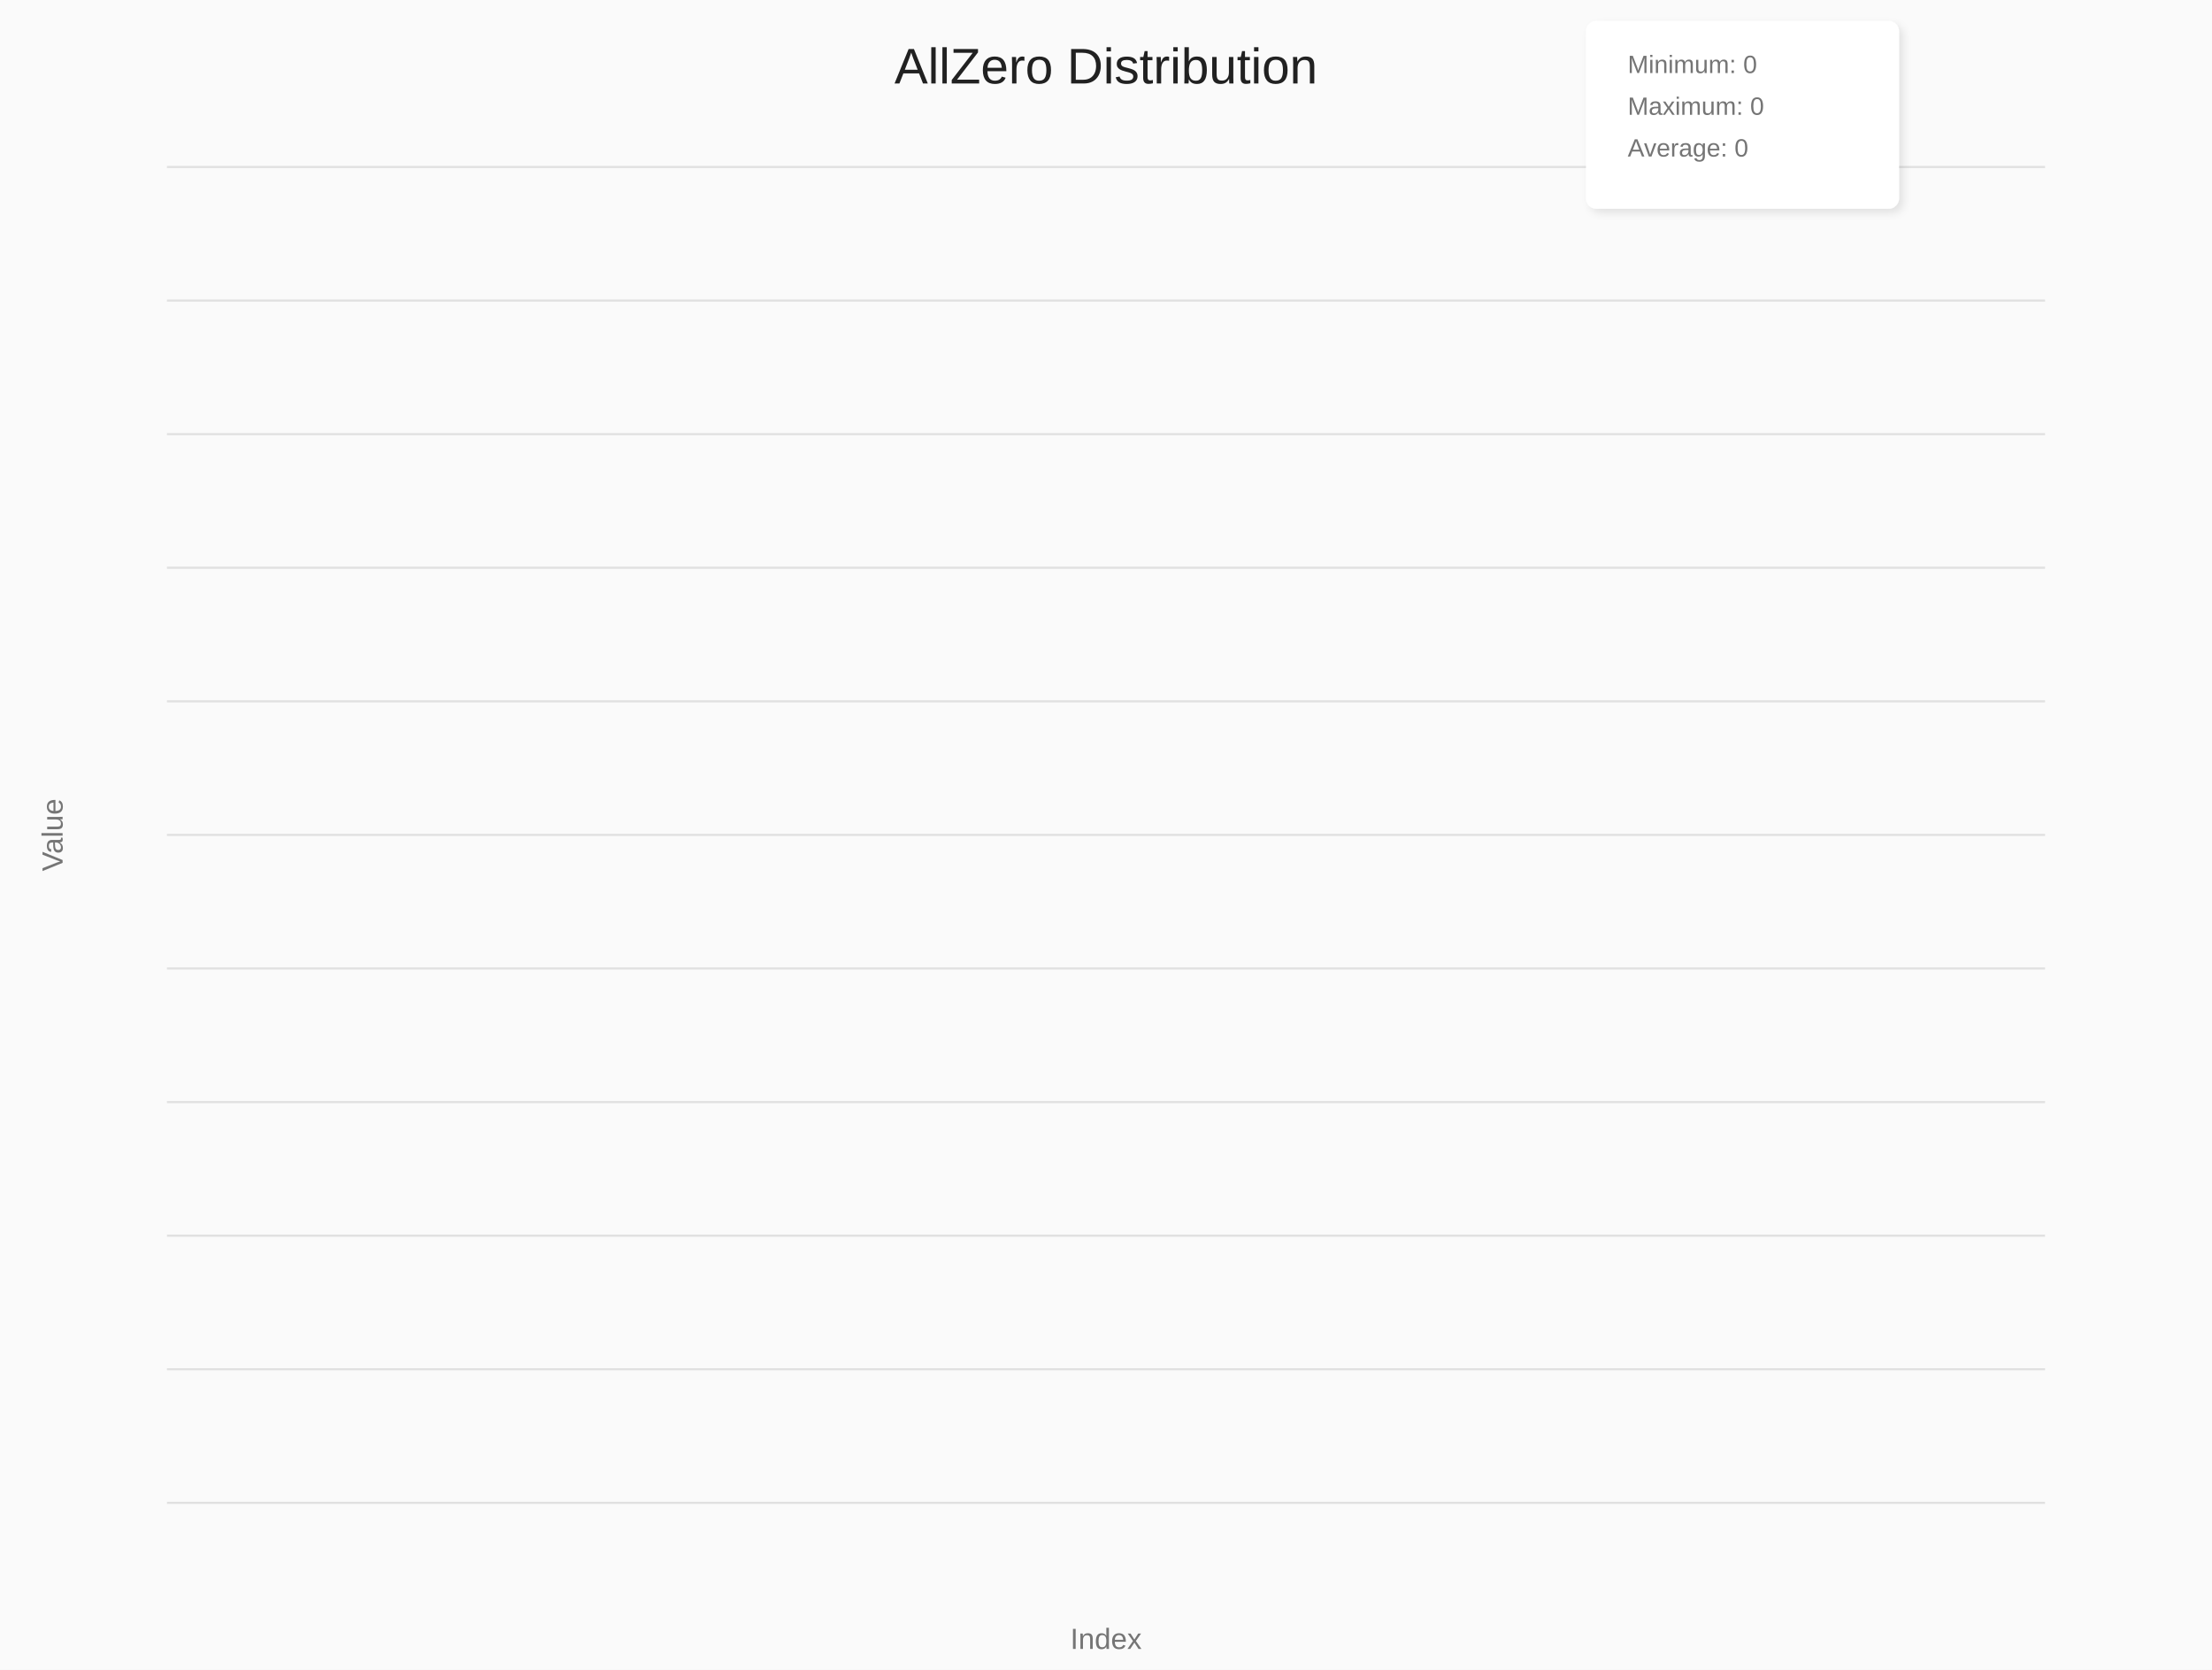
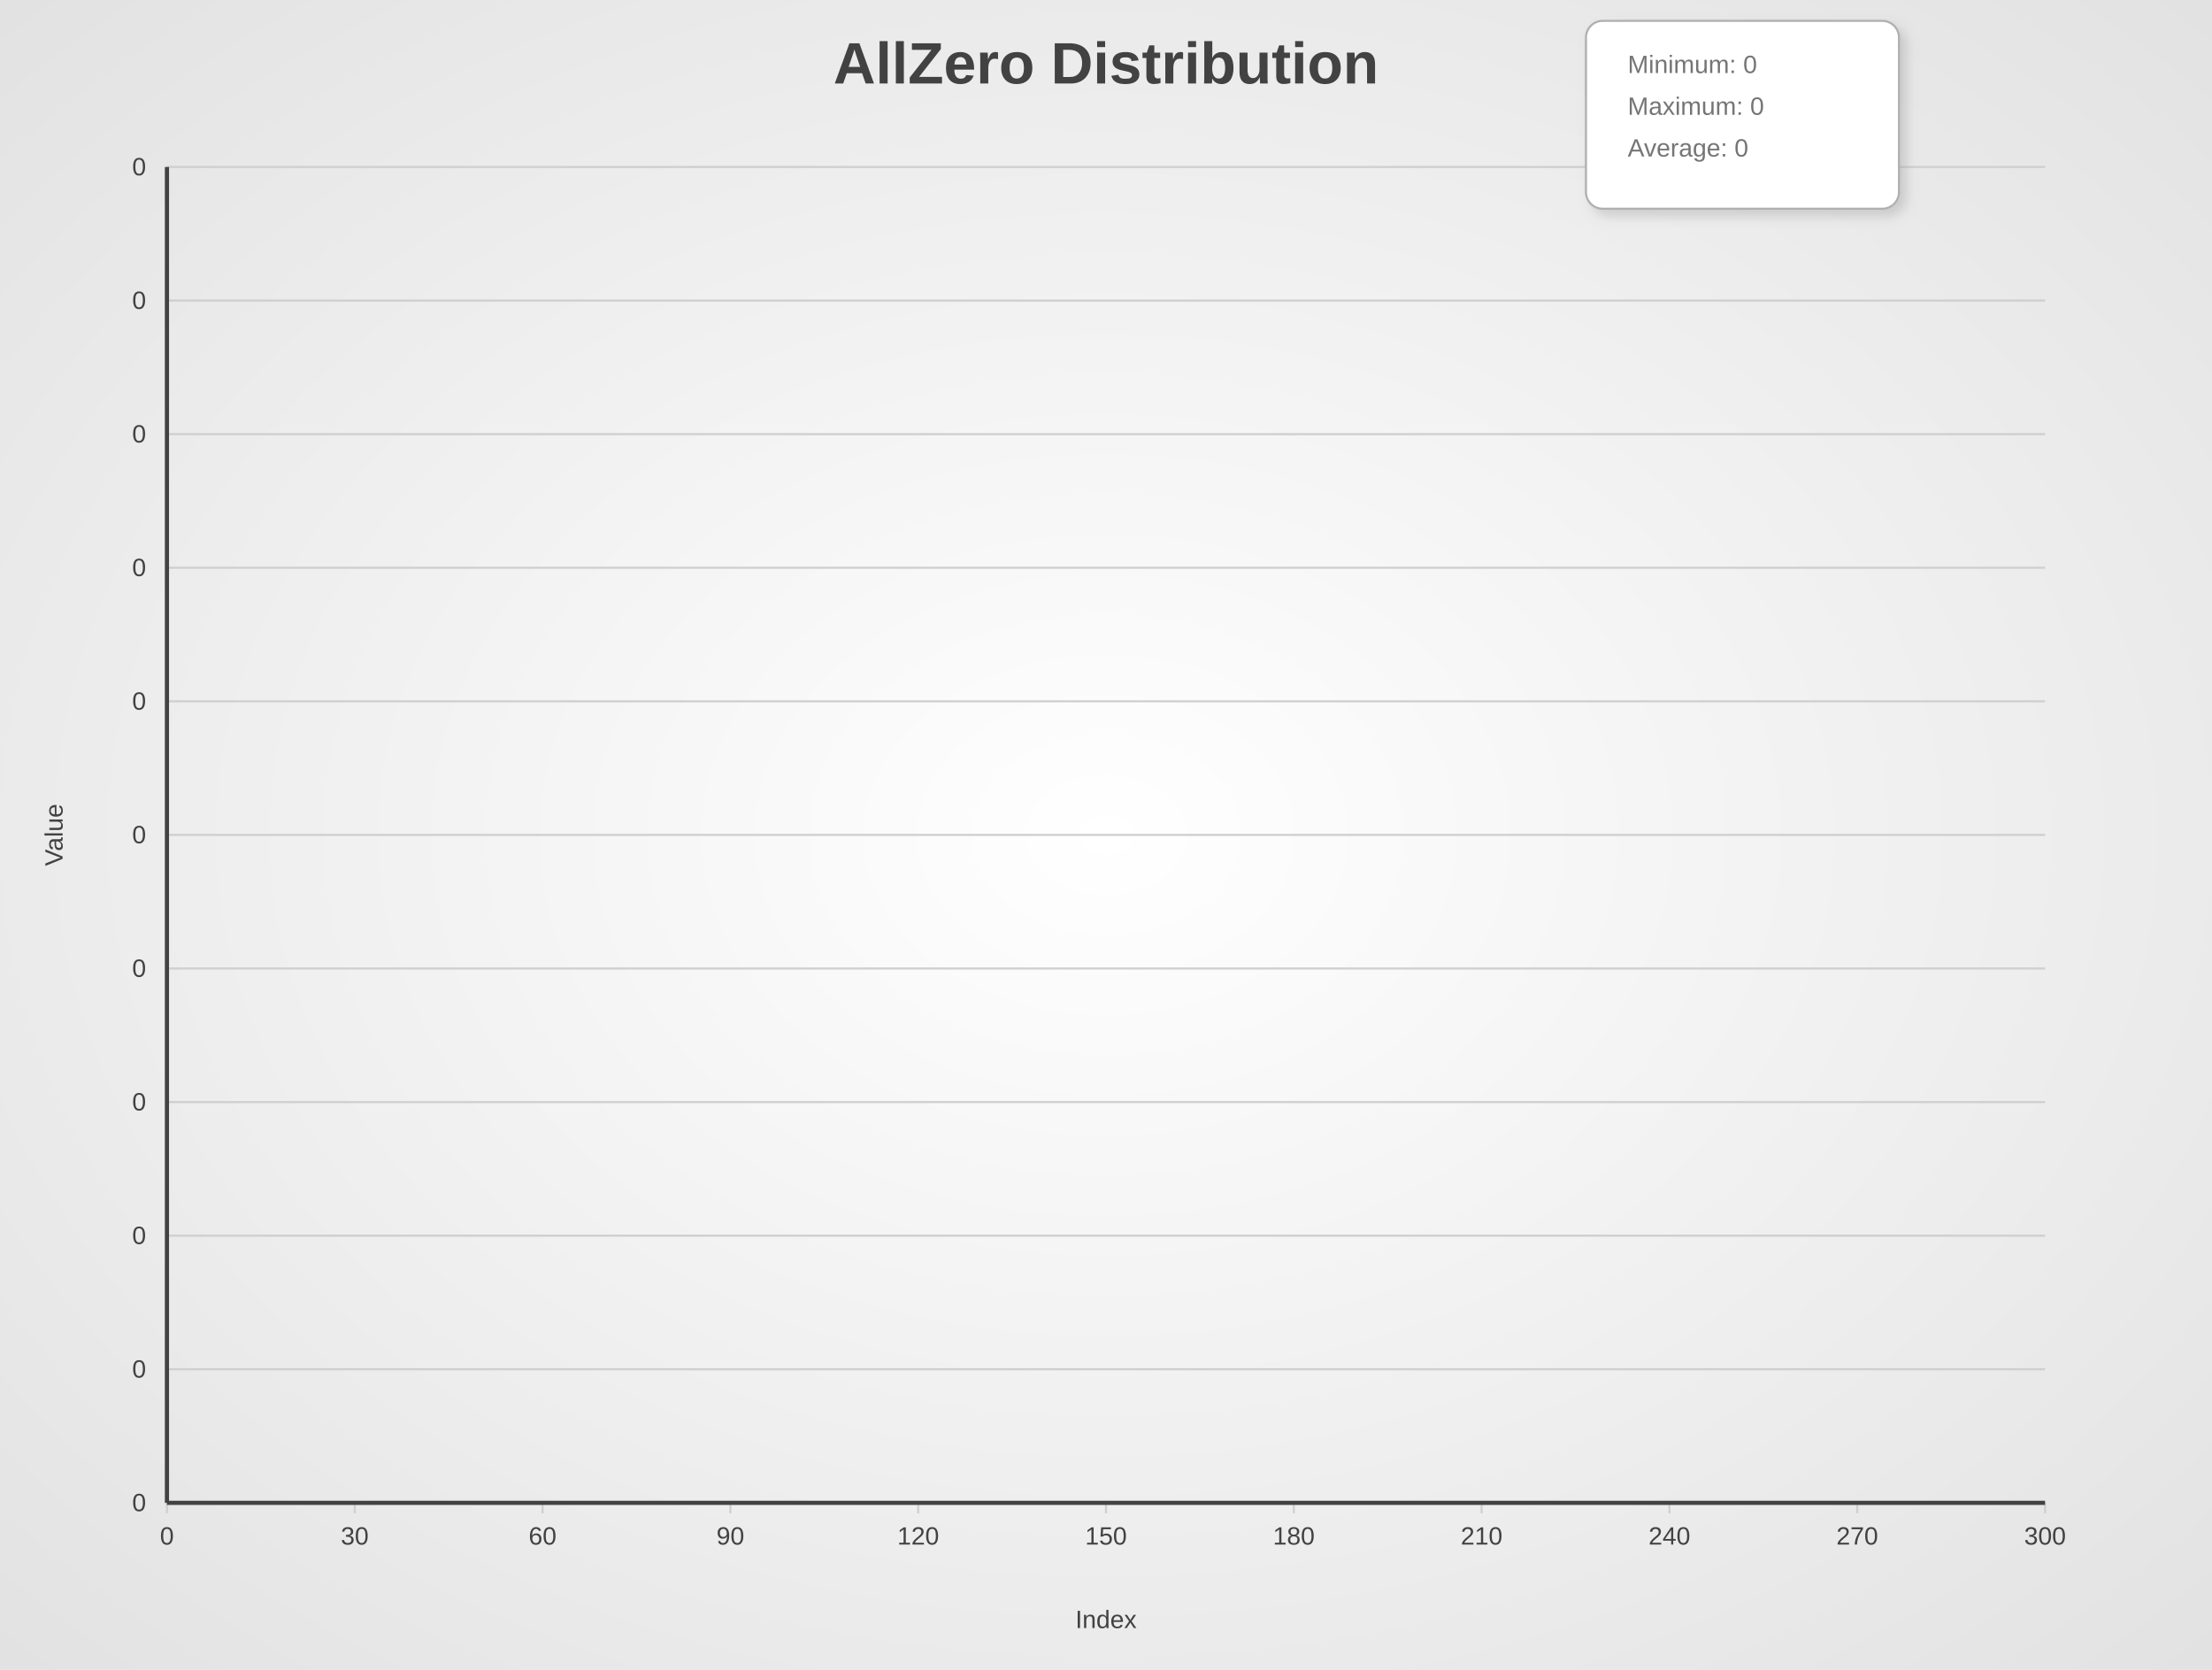
- <svg xmlns="http://www.w3.org/2000/svg" width="1060" height="800">
+ <svg xmlns="http://www.w3.org/2000/svg" width="1060" height="800" viewBox="0 0 1060 800">
  <defs>
+     <radialGradient id="bgGradient" cx="50%" cy="50%" r="75%">
+       <stop offset="0%" stop-color="#ffffff" />
+       <stop offset="100%" stop-color="#e0e0e0" />
+     </radialGradient>
    <filter id="shadow" x="-20%" y="-20%" width="140%" height="140%">
-       <feDropShadow dx="2" dy="2" stdDeviation="2" flood-opacity="0.1" />
+       <feDropShadow dx="3" dy="3" stdDeviation="3" flood-color="#999" flood-opacity="0.4" />
    </filter>
    <linearGradient id="barGradient" x1="0" x2="0" y1="0" y2="1">
      <stop offset="0%" stop-color="#1976D2" />
      <stop offset="100%" stop-color="#2196F3" />
    </linearGradient>
+     <style type="text/css">
+       
+         .axis { fill: none; stroke: #424242; stroke-width: 2; }
+         .grid { stroke: #cfcfcf; stroke-width: 1; }
+         .label { font-family: "Segoe UI", Arial, sans-serif; fill: #424242; }
+         .title { font-size: 28px; font-weight: bold; }
+         .tick { font-size: 12px; }
+       
+     </style>
  </defs>
-   <rect width="1060" height="800" fill="#fafafa" />
-   <line x1="80" y1="80" x2="980" y2="80" stroke="#e0e0e0" stroke-width="1" />
-   <line x1="80" y1="144" x2="980" y2="144" stroke="#e0e0e0" stroke-width="1" />
-   <line x1="80" y1="208" x2="980" y2="208" stroke="#e0e0e0" stroke-width="1" />
-   <line x1="80" y1="272" x2="980" y2="272" stroke="#e0e0e0" stroke-width="1" />
-   <line x1="80" y1="336" x2="980" y2="336" stroke="#e0e0e0" stroke-width="1" />
-   <line x1="80" y1="400" x2="980" y2="400" stroke="#e0e0e0" stroke-width="1" />
-   <line x1="80" y1="464" x2="980" y2="464" stroke="#e0e0e0" stroke-width="1" />
-   <line x1="80" y1="528" x2="980" y2="528" stroke="#e0e0e0" stroke-width="1" />
-   <line x1="80" y1="592" x2="980" y2="592" stroke="#e0e0e0" stroke-width="1" />
-   <line x1="80" y1="656" x2="980" y2="656" stroke="#e0e0e0" stroke-width="1" />
-   <line x1="80" y1="720" x2="980" y2="720" stroke="#e0e0e0" stroke-width="1" />
+   <rect width="100%" height="100%" fill="url(#bgGradient)" />
+   <line x1="80" y1="80" x2="980" y2="80" class="grid" />
+   <text x="70" y="80" class="label tick" text-anchor="end" dy="4">0</text>
+   <line x1="80" y1="144" x2="980" y2="144" class="grid" />
+   <text x="70" y="144" class="label tick" text-anchor="end" dy="4">0</text>
+   <line x1="80" y1="208" x2="980" y2="208" class="grid" />
+   <text x="70" y="208" class="label tick" text-anchor="end" dy="4">0</text>
+   <line x1="80" y1="272" x2="980" y2="272" class="grid" />
+   <text x="70" y="272" class="label tick" text-anchor="end" dy="4">0</text>
+   <line x1="80" y1="336" x2="980" y2="336" class="grid" />
+   <text x="70" y="336" class="label tick" text-anchor="end" dy="4">0</text>
+   <line x1="80" y1="400" x2="980" y2="400" class="grid" />
+   <text x="70" y="400" class="label tick" text-anchor="end" dy="4">0</text>
+   <line x1="80" y1="464" x2="980" y2="464" class="grid" />
+   <text x="70" y="464" class="label tick" text-anchor="end" dy="4">0</text>
+   <line x1="80" y1="528" x2="980" y2="528" class="grid" />
+   <text x="70" y="528" class="label tick" text-anchor="end" dy="4">0</text>
+   <line x1="80" y1="592" x2="980" y2="592" class="grid" />
+   <text x="70" y="592" class="label tick" text-anchor="end" dy="4">0</text>
+   <line x1="80" y1="656" x2="980" y2="656" class="grid" />
+   <text x="70" y="656" class="label tick" text-anchor="end" dy="4">0</text>
+   <line x1="80" y1="720" x2="980" y2="720" class="grid" />
+   <text x="70" y="720" class="label tick" text-anchor="end" dy="4">0</text>
+   <line x1="80" y1="720" x2="80" y2="725" class="grid" />
+   <text x="80" y="725" class="label tick" text-anchor="middle" dy="15">0</text>
+   <line x1="170" y1="720" x2="170" y2="725" class="grid" />
+   <text x="170" y="725" class="label tick" text-anchor="middle" dy="15">30</text>
+   <line x1="260" y1="720" x2="260" y2="725" class="grid" />
+   <text x="260" y="725" class="label tick" text-anchor="middle" dy="15">60</text>
+   <line x1="350" y1="720" x2="350" y2="725" class="grid" />
+   <text x="350" y="725" class="label tick" text-anchor="middle" dy="15">90</text>
+   <line x1="440" y1="720" x2="440" y2="725" class="grid" />
+   <text x="440" y="725" class="label tick" text-anchor="middle" dy="15">120</text>
+   <line x1="530" y1="720" x2="530" y2="725" class="grid" />
+   <text x="530" y="725" class="label tick" text-anchor="middle" dy="15">150</text>
+   <line x1="620" y1="720" x2="620" y2="725" class="grid" />
+   <text x="620" y="725" class="label tick" text-anchor="middle" dy="15">180</text>
+   <line x1="710" y1="720" x2="710" y2="725" class="grid" />
+   <text x="710" y="725" class="label tick" text-anchor="middle" dy="15">210</text>
+   <line x1="800" y1="720" x2="800" y2="725" class="grid" />
+   <text x="800" y="725" class="label tick" text-anchor="middle" dy="15">240</text>
+   <line x1="890" y1="720" x2="890" y2="725" class="grid" />
+   <text x="890" y="725" class="label tick" text-anchor="middle" dy="15">270</text>
+   <line x1="980" y1="720" x2="980" y2="725" class="grid" />
+   <text x="980" y="725" class="label tick" text-anchor="middle" dy="15">300</text>
+   <line x1="80" y1="720" x2="980" y2="720" class="axis" />
+   <line x1="80" y1="80" x2="80" y2="720" class="axis" />
  <rect x="80" y="-9223372036854775088" width="2" height="-9223372036854775808" fill="url(#barGradient)" filter="url(#shadow)" />
  <rect x="83" y="-9223372036854775088" width="2" height="-9223372036854775808" fill="url(#barGradient)" filter="url(#shadow)" />
  <rect x="86" y="-9223372036854775088" width="2" height="-9223372036854775808" fill="url(#barGradient)" filter="url(#shadow)" />
  <rect x="89" y="-9223372036854775088" width="2" height="-9223372036854775808" fill="url(#barGradient)" filter="url(#shadow)" />
  <rect x="92" y="-9223372036854775088" width="2" height="-9223372036854775808" fill="url(#barGradient)" filter="url(#shadow)" />
  <rect x="95" y="-9223372036854775088" width="2" height="-9223372036854775808" fill="url(#barGradient)" filter="url(#shadow)" />
  <rect x="98" y="-9223372036854775088" width="2" height="-9223372036854775808" fill="url(#barGradient)" filter="url(#shadow)" />
  <rect x="101" y="-9223372036854775088" width="2" height="-9223372036854775808" fill="url(#barGradient)" filter="url(#shadow)" />
  <rect x="104" y="-9223372036854775088" width="2" height="-9223372036854775808" fill="url(#barGradient)" filter="url(#shadow)" />
  <rect x="107" y="-9223372036854775088" width="2" height="-9223372036854775808" fill="url(#barGradient)" filter="url(#shadow)" />
  <rect x="110" y="-9223372036854775088" width="2" height="-9223372036854775808" fill="url(#barGradient)" filter="url(#shadow)" />
  <rect x="113" y="-9223372036854775088" width="2" height="-9223372036854775808" fill="url(#barGradient)" filter="url(#shadow)" />
  <rect x="116" y="-9223372036854775088" width="2" height="-9223372036854775808" fill="url(#barGradient)" filter="url(#shadow)" />
  <rect x="119" y="-9223372036854775088" width="2" height="-9223372036854775808" fill="url(#barGradient)" filter="url(#shadow)" />
  <rect x="122" y="-9223372036854775088" width="2" height="-9223372036854775808" fill="url(#barGradient)" filter="url(#shadow)" />
  <rect x="125" y="-9223372036854775088" width="2" height="-9223372036854775808" fill="url(#barGradient)" filter="url(#shadow)" />
  <rect x="128" y="-9223372036854775088" width="2" height="-9223372036854775808" fill="url(#barGradient)" filter="url(#shadow)" />
  <rect x="131" y="-9223372036854775088" width="2" height="-9223372036854775808" fill="url(#barGradient)" filter="url(#shadow)" />
  <rect x="134" y="-9223372036854775088" width="2" height="-9223372036854775808" fill="url(#barGradient)" filter="url(#shadow)" />
  <rect x="137" y="-9223372036854775088" width="2" height="-9223372036854775808" fill="url(#barGradient)" filter="url(#shadow)" />
  <rect x="140" y="-9223372036854775088" width="2" height="-9223372036854775808" fill="url(#barGradient)" filter="url(#shadow)" />
  <rect x="143" y="-9223372036854775088" width="2" height="-9223372036854775808" fill="url(#barGradient)" filter="url(#shadow)" />
  <rect x="146" y="-9223372036854775088" width="2" height="-9223372036854775808" fill="url(#barGradient)" filter="url(#shadow)" />
  <rect x="149" y="-9223372036854775088" width="2" height="-9223372036854775808" fill="url(#barGradient)" filter="url(#shadow)" />
  <rect x="152" y="-9223372036854775088" width="2" height="-9223372036854775808" fill="url(#barGradient)" filter="url(#shadow)" />
  <rect x="155" y="-9223372036854775088" width="2" height="-9223372036854775808" fill="url(#barGradient)" filter="url(#shadow)" />
  <rect x="158" y="-9223372036854775088" width="2" height="-9223372036854775808" fill="url(#barGradient)" filter="url(#shadow)" />
  <rect x="161" y="-9223372036854775088" width="2" height="-9223372036854775808" fill="url(#barGradient)" filter="url(#shadow)" />
  <rect x="164" y="-9223372036854775088" width="2" height="-9223372036854775808" fill="url(#barGradient)" filter="url(#shadow)" />
  <rect x="167" y="-9223372036854775088" width="2" height="-9223372036854775808" fill="url(#barGradient)" filter="url(#shadow)" />
  <rect x="170" y="-9223372036854775088" width="2" height="-9223372036854775808" fill="url(#barGradient)" filter="url(#shadow)" />
  <rect x="173" y="-9223372036854775088" width="2" height="-9223372036854775808" fill="url(#barGradient)" filter="url(#shadow)" />
  <rect x="176" y="-9223372036854775088" width="2" height="-9223372036854775808" fill="url(#barGradient)" filter="url(#shadow)" />
  <rect x="179" y="-9223372036854775088" width="2" height="-9223372036854775808" fill="url(#barGradient)" filter="url(#shadow)" />
  <rect x="182" y="-9223372036854775088" width="2" height="-9223372036854775808" fill="url(#barGradient)" filter="url(#shadow)" />
  <rect x="185" y="-9223372036854775088" width="2" height="-9223372036854775808" fill="url(#barGradient)" filter="url(#shadow)" />
  <rect x="188" y="-9223372036854775088" width="2" height="-9223372036854775808" fill="url(#barGradient)" filter="url(#shadow)" />
  <rect x="191" y="-9223372036854775088" width="2" height="-9223372036854775808" fill="url(#barGradient)" filter="url(#shadow)" />
  <rect x="194" y="-9223372036854775088" width="2" height="-9223372036854775808" fill="url(#barGradient)" filter="url(#shadow)" />
  <rect x="197" y="-9223372036854775088" width="2" height="-9223372036854775808" fill="url(#barGradient)" filter="url(#shadow)" />
  <rect x="200" y="-9223372036854775088" width="2" height="-9223372036854775808" fill="url(#barGradient)" filter="url(#shadow)" />
  <rect x="203" y="-9223372036854775088" width="2" height="-9223372036854775808" fill="url(#barGradient)" filter="url(#shadow)" />
  <rect x="206" y="-9223372036854775088" width="2" height="-9223372036854775808" fill="url(#barGradient)" filter="url(#shadow)" />
  <rect x="209" y="-9223372036854775088" width="2" height="-9223372036854775808" fill="url(#barGradient)" filter="url(#shadow)" />
  <rect x="212" y="-9223372036854775088" width="2" height="-9223372036854775808" fill="url(#barGradient)" filter="url(#shadow)" />
  <rect x="215" y="-9223372036854775088" width="2" height="-9223372036854775808" fill="url(#barGradient)" filter="url(#shadow)" />
  <rect x="218" y="-9223372036854775088" width="2" height="-9223372036854775808" fill="url(#barGradient)" filter="url(#shadow)" />
  <rect x="221" y="-9223372036854775088" width="2" height="-9223372036854775808" fill="url(#barGradient)" filter="url(#shadow)" />
  <rect x="224" y="-9223372036854775088" width="2" height="-9223372036854775808" fill="url(#barGradient)" filter="url(#shadow)" />
  <rect x="227" y="-9223372036854775088" width="2" height="-9223372036854775808" fill="url(#barGradient)" filter="url(#shadow)" />
  <rect x="230" y="-9223372036854775088" width="2" height="-9223372036854775808" fill="url(#barGradient)" filter="url(#shadow)" />
  <rect x="233" y="-9223372036854775088" width="2" height="-9223372036854775808" fill="url(#barGradient)" filter="url(#shadow)" />
  <rect x="236" y="-9223372036854775088" width="2" height="-9223372036854775808" fill="url(#barGradient)" filter="url(#shadow)" />
  <rect x="239" y="-9223372036854775088" width="2" height="-9223372036854775808" fill="url(#barGradient)" filter="url(#shadow)" />
  <rect x="242" y="-9223372036854775088" width="2" height="-9223372036854775808" fill="url(#barGradient)" filter="url(#shadow)" />
  <rect x="245" y="-9223372036854775088" width="2" height="-9223372036854775808" fill="url(#barGradient)" filter="url(#shadow)" />
  <rect x="248" y="-9223372036854775088" width="2" height="-9223372036854775808" fill="url(#barGradient)" filter="url(#shadow)" />
  <rect x="251" y="-9223372036854775088" width="2" height="-9223372036854775808" fill="url(#barGradient)" filter="url(#shadow)" />
  <rect x="254" y="-9223372036854775088" width="2" height="-9223372036854775808" fill="url(#barGradient)" filter="url(#shadow)" />
  <rect x="257" y="-9223372036854775088" width="2" height="-9223372036854775808" fill="url(#barGradient)" filter="url(#shadow)" />
  <rect x="260" y="-9223372036854775088" width="2" height="-9223372036854775808" fill="url(#barGradient)" filter="url(#shadow)" />
  <rect x="263" y="-9223372036854775088" width="2" height="-9223372036854775808" fill="url(#barGradient)" filter="url(#shadow)" />
  <rect x="266" y="-9223372036854775088" width="2" height="-9223372036854775808" fill="url(#barGradient)" filter="url(#shadow)" />
  <rect x="269" y="-9223372036854775088" width="2" height="-9223372036854775808" fill="url(#barGradient)" filter="url(#shadow)" />
  <rect x="272" y="-9223372036854775088" width="2" height="-9223372036854775808" fill="url(#barGradient)" filter="url(#shadow)" />
  <rect x="275" y="-9223372036854775088" width="2" height="-9223372036854775808" fill="url(#barGradient)" filter="url(#shadow)" />
  <rect x="278" y="-9223372036854775088" width="2" height="-9223372036854775808" fill="url(#barGradient)" filter="url(#shadow)" />
  <rect x="281" y="-9223372036854775088" width="2" height="-9223372036854775808" fill="url(#barGradient)" filter="url(#shadow)" />
  <rect x="284" y="-9223372036854775088" width="2" height="-9223372036854775808" fill="url(#barGradient)" filter="url(#shadow)" />
  <rect x="287" y="-9223372036854775088" width="2" height="-9223372036854775808" fill="url(#barGradient)" filter="url(#shadow)" />
  <rect x="290" y="-9223372036854775088" width="2" height="-9223372036854775808" fill="url(#barGradient)" filter="url(#shadow)" />
  <rect x="293" y="-9223372036854775088" width="2" height="-9223372036854775808" fill="url(#barGradient)" filter="url(#shadow)" />
  <rect x="296" y="-9223372036854775088" width="2" height="-9223372036854775808" fill="url(#barGradient)" filter="url(#shadow)" />
  <rect x="299" y="-9223372036854775088" width="2" height="-9223372036854775808" fill="url(#barGradient)" filter="url(#shadow)" />
  <rect x="302" y="-9223372036854775088" width="2" height="-9223372036854775808" fill="url(#barGradient)" filter="url(#shadow)" />
  <rect x="305" y="-9223372036854775088" width="2" height="-9223372036854775808" fill="url(#barGradient)" filter="url(#shadow)" />
  <rect x="308" y="-9223372036854775088" width="2" height="-9223372036854775808" fill="url(#barGradient)" filter="url(#shadow)" />
  <rect x="311" y="-9223372036854775088" width="2" height="-9223372036854775808" fill="url(#barGradient)" filter="url(#shadow)" />
  <rect x="314" y="-9223372036854775088" width="2" height="-9223372036854775808" fill="url(#barGradient)" filter="url(#shadow)" />
  <rect x="317" y="-9223372036854775088" width="2" height="-9223372036854775808" fill="url(#barGradient)" filter="url(#shadow)" />
  <rect x="320" y="-9223372036854775088" width="2" height="-9223372036854775808" fill="url(#barGradient)" filter="url(#shadow)" />
  <rect x="323" y="-9223372036854775088" width="2" height="-9223372036854775808" fill="url(#barGradient)" filter="url(#shadow)" />
  <rect x="326" y="-9223372036854775088" width="2" height="-9223372036854775808" fill="url(#barGradient)" filter="url(#shadow)" />
  <rect x="329" y="-9223372036854775088" width="2" height="-9223372036854775808" fill="url(#barGradient)" filter="url(#shadow)" />
  <rect x="332" y="-9223372036854775088" width="2" height="-9223372036854775808" fill="url(#barGradient)" filter="url(#shadow)" />
  <rect x="335" y="-9223372036854775088" width="2" height="-9223372036854775808" fill="url(#barGradient)" filter="url(#shadow)" />
  <rect x="338" y="-9223372036854775088" width="2" height="-9223372036854775808" fill="url(#barGradient)" filter="url(#shadow)" />
  <rect x="341" y="-9223372036854775088" width="2" height="-9223372036854775808" fill="url(#barGradient)" filter="url(#shadow)" />
  <rect x="344" y="-9223372036854775088" width="2" height="-9223372036854775808" fill="url(#barGradient)" filter="url(#shadow)" />
  <rect x="347" y="-9223372036854775088" width="2" height="-9223372036854775808" fill="url(#barGradient)" filter="url(#shadow)" />
  <rect x="350" y="-9223372036854775088" width="2" height="-9223372036854775808" fill="url(#barGradient)" filter="url(#shadow)" />
  <rect x="353" y="-9223372036854775088" width="2" height="-9223372036854775808" fill="url(#barGradient)" filter="url(#shadow)" />
  <rect x="356" y="-9223372036854775088" width="2" height="-9223372036854775808" fill="url(#barGradient)" filter="url(#shadow)" />
  <rect x="359" y="-9223372036854775088" width="2" height="-9223372036854775808" fill="url(#barGradient)" filter="url(#shadow)" />
  <rect x="362" y="-9223372036854775088" width="2" height="-9223372036854775808" fill="url(#barGradient)" filter="url(#shadow)" />
  <rect x="365" y="-9223372036854775088" width="2" height="-9223372036854775808" fill="url(#barGradient)" filter="url(#shadow)" />
  <rect x="368" y="-9223372036854775088" width="2" height="-9223372036854775808" fill="url(#barGradient)" filter="url(#shadow)" />
  <rect x="371" y="-9223372036854775088" width="2" height="-9223372036854775808" fill="url(#barGradient)" filter="url(#shadow)" />
  <rect x="374" y="-9223372036854775088" width="2" height="-9223372036854775808" fill="url(#barGradient)" filter="url(#shadow)" />
  <rect x="377" y="-9223372036854775088" width="2" height="-9223372036854775808" fill="url(#barGradient)" filter="url(#shadow)" />
  <rect x="380" y="-9223372036854775088" width="2" height="-9223372036854775808" fill="url(#barGradient)" filter="url(#shadow)" />
  <rect x="383" y="-9223372036854775088" width="2" height="-9223372036854775808" fill="url(#barGradient)" filter="url(#shadow)" />
  <rect x="386" y="-9223372036854775088" width="2" height="-9223372036854775808" fill="url(#barGradient)" filter="url(#shadow)" />
  <rect x="389" y="-9223372036854775088" width="2" height="-9223372036854775808" fill="url(#barGradient)" filter="url(#shadow)" />
  <rect x="392" y="-9223372036854775088" width="2" height="-9223372036854775808" fill="url(#barGradient)" filter="url(#shadow)" />
  <rect x="395" y="-9223372036854775088" width="2" height="-9223372036854775808" fill="url(#barGradient)" filter="url(#shadow)" />
  <rect x="398" y="-9223372036854775088" width="2" height="-9223372036854775808" fill="url(#barGradient)" filter="url(#shadow)" />
  <rect x="401" y="-9223372036854775088" width="2" height="-9223372036854775808" fill="url(#barGradient)" filter="url(#shadow)" />
  <rect x="404" y="-9223372036854775088" width="2" height="-9223372036854775808" fill="url(#barGradient)" filter="url(#shadow)" />
  <rect x="407" y="-9223372036854775088" width="2" height="-9223372036854775808" fill="url(#barGradient)" filter="url(#shadow)" />
  <rect x="410" y="-9223372036854775088" width="2" height="-9223372036854775808" fill="url(#barGradient)" filter="url(#shadow)" />
  <rect x="413" y="-9223372036854775088" width="2" height="-9223372036854775808" fill="url(#barGradient)" filter="url(#shadow)" />
  <rect x="416" y="-9223372036854775088" width="2" height="-9223372036854775808" fill="url(#barGradient)" filter="url(#shadow)" />
  <rect x="419" y="-9223372036854775088" width="2" height="-9223372036854775808" fill="url(#barGradient)" filter="url(#shadow)" />
  <rect x="422" y="-9223372036854775088" width="2" height="-9223372036854775808" fill="url(#barGradient)" filter="url(#shadow)" />
  <rect x="425" y="-9223372036854775088" width="2" height="-9223372036854775808" fill="url(#barGradient)" filter="url(#shadow)" />
  <rect x="428" y="-9223372036854775088" width="2" height="-9223372036854775808" fill="url(#barGradient)" filter="url(#shadow)" />
  <rect x="431" y="-9223372036854775088" width="2" height="-9223372036854775808" fill="url(#barGradient)" filter="url(#shadow)" />
  <rect x="434" y="-9223372036854775088" width="2" height="-9223372036854775808" fill="url(#barGradient)" filter="url(#shadow)" />
  <rect x="437" y="-9223372036854775088" width="2" height="-9223372036854775808" fill="url(#barGradient)" filter="url(#shadow)" />
  <rect x="440" y="-9223372036854775088" width="2" height="-9223372036854775808" fill="url(#barGradient)" filter="url(#shadow)" />
  <rect x="443" y="-9223372036854775088" width="2" height="-9223372036854775808" fill="url(#barGradient)" filter="url(#shadow)" />
  <rect x="446" y="-9223372036854775088" width="2" height="-9223372036854775808" fill="url(#barGradient)" filter="url(#shadow)" />
  <rect x="449" y="-9223372036854775088" width="2" height="-9223372036854775808" fill="url(#barGradient)" filter="url(#shadow)" />
  <rect x="452" y="-9223372036854775088" width="2" height="-9223372036854775808" fill="url(#barGradient)" filter="url(#shadow)" />
  <rect x="455" y="-9223372036854775088" width="2" height="-9223372036854775808" fill="url(#barGradient)" filter="url(#shadow)" />
  <rect x="458" y="-9223372036854775088" width="2" height="-9223372036854775808" fill="url(#barGradient)" filter="url(#shadow)" />
  <rect x="461" y="-9223372036854775088" width="2" height="-9223372036854775808" fill="url(#barGradient)" filter="url(#shadow)" />
  <rect x="464" y="-9223372036854775088" width="2" height="-9223372036854775808" fill="url(#barGradient)" filter="url(#shadow)" />
  <rect x="467" y="-9223372036854775088" width="2" height="-9223372036854775808" fill="url(#barGradient)" filter="url(#shadow)" />
  <rect x="470" y="-9223372036854775088" width="2" height="-9223372036854775808" fill="url(#barGradient)" filter="url(#shadow)" />
  <rect x="473" y="-9223372036854775088" width="2" height="-9223372036854775808" fill="url(#barGradient)" filter="url(#shadow)" />
  <rect x="476" y="-9223372036854775088" width="2" height="-9223372036854775808" fill="url(#barGradient)" filter="url(#shadow)" />
  <rect x="479" y="-9223372036854775088" width="2" height="-9223372036854775808" fill="url(#barGradient)" filter="url(#shadow)" />
  <rect x="482" y="-9223372036854775088" width="2" height="-9223372036854775808" fill="url(#barGradient)" filter="url(#shadow)" />
  <rect x="485" y="-9223372036854775088" width="2" height="-9223372036854775808" fill="url(#barGradient)" filter="url(#shadow)" />
  <rect x="488" y="-9223372036854775088" width="2" height="-9223372036854775808" fill="url(#barGradient)" filter="url(#shadow)" />
  <rect x="491" y="-9223372036854775088" width="2" height="-9223372036854775808" fill="url(#barGradient)" filter="url(#shadow)" />
  <rect x="494" y="-9223372036854775088" width="2" height="-9223372036854775808" fill="url(#barGradient)" filter="url(#shadow)" />
  <rect x="497" y="-9223372036854775088" width="2" height="-9223372036854775808" fill="url(#barGradient)" filter="url(#shadow)" />
  <rect x="500" y="-9223372036854775088" width="2" height="-9223372036854775808" fill="url(#barGradient)" filter="url(#shadow)" />
  <rect x="503" y="-9223372036854775088" width="2" height="-9223372036854775808" fill="url(#barGradient)" filter="url(#shadow)" />
  <rect x="506" y="-9223372036854775088" width="2" height="-9223372036854775808" fill="url(#barGradient)" filter="url(#shadow)" />
  <rect x="509" y="-9223372036854775088" width="2" height="-9223372036854775808" fill="url(#barGradient)" filter="url(#shadow)" />
  <rect x="512" y="-9223372036854775088" width="2" height="-9223372036854775808" fill="url(#barGradient)" filter="url(#shadow)" />
  <rect x="515" y="-9223372036854775088" width="2" height="-9223372036854775808" fill="url(#barGradient)" filter="url(#shadow)" />
  <rect x="518" y="-9223372036854775088" width="2" height="-9223372036854775808" fill="url(#barGradient)" filter="url(#shadow)" />
  <rect x="521" y="-9223372036854775088" width="2" height="-9223372036854775808" fill="url(#barGradient)" filter="url(#shadow)" />
  <rect x="524" y="-9223372036854775088" width="2" height="-9223372036854775808" fill="url(#barGradient)" filter="url(#shadow)" />
  <rect x="527" y="-9223372036854775088" width="2" height="-9223372036854775808" fill="url(#barGradient)" filter="url(#shadow)" />
  <rect x="530" y="-9223372036854775088" width="2" height="-9223372036854775808" fill="url(#barGradient)" filter="url(#shadow)" />
  <rect x="533" y="-9223372036854775088" width="2" height="-9223372036854775808" fill="url(#barGradient)" filter="url(#shadow)" />
  <rect x="536" y="-9223372036854775088" width="2" height="-9223372036854775808" fill="url(#barGradient)" filter="url(#shadow)" />
  <rect x="539" y="-9223372036854775088" width="2" height="-9223372036854775808" fill="url(#barGradient)" filter="url(#shadow)" />
  <rect x="542" y="-9223372036854775088" width="2" height="-9223372036854775808" fill="url(#barGradient)" filter="url(#shadow)" />
  <rect x="545" y="-9223372036854775088" width="2" height="-9223372036854775808" fill="url(#barGradient)" filter="url(#shadow)" />
  <rect x="548" y="-9223372036854775088" width="2" height="-9223372036854775808" fill="url(#barGradient)" filter="url(#shadow)" />
  <rect x="551" y="-9223372036854775088" width="2" height="-9223372036854775808" fill="url(#barGradient)" filter="url(#shadow)" />
  <rect x="554" y="-9223372036854775088" width="2" height="-9223372036854775808" fill="url(#barGradient)" filter="url(#shadow)" />
  <rect x="557" y="-9223372036854775088" width="2" height="-9223372036854775808" fill="url(#barGradient)" filter="url(#shadow)" />
  <rect x="560" y="-9223372036854775088" width="2" height="-9223372036854775808" fill="url(#barGradient)" filter="url(#shadow)" />
  <rect x="563" y="-9223372036854775088" width="2" height="-9223372036854775808" fill="url(#barGradient)" filter="url(#shadow)" />
  <rect x="566" y="-9223372036854775088" width="2" height="-9223372036854775808" fill="url(#barGradient)" filter="url(#shadow)" />
  <rect x="569" y="-9223372036854775088" width="2" height="-9223372036854775808" fill="url(#barGradient)" filter="url(#shadow)" />
  <rect x="572" y="-9223372036854775088" width="2" height="-9223372036854775808" fill="url(#barGradient)" filter="url(#shadow)" />
  <rect x="575" y="-9223372036854775088" width="2" height="-9223372036854775808" fill="url(#barGradient)" filter="url(#shadow)" />
  <rect x="578" y="-9223372036854775088" width="2" height="-9223372036854775808" fill="url(#barGradient)" filter="url(#shadow)" />
  <rect x="581" y="-9223372036854775088" width="2" height="-9223372036854775808" fill="url(#barGradient)" filter="url(#shadow)" />
  <rect x="584" y="-9223372036854775088" width="2" height="-9223372036854775808" fill="url(#barGradient)" filter="url(#shadow)" />
  <rect x="587" y="-9223372036854775088" width="2" height="-9223372036854775808" fill="url(#barGradient)" filter="url(#shadow)" />
  <rect x="590" y="-9223372036854775088" width="2" height="-9223372036854775808" fill="url(#barGradient)" filter="url(#shadow)" />
  <rect x="593" y="-9223372036854775088" width="2" height="-9223372036854775808" fill="url(#barGradient)" filter="url(#shadow)" />
  <rect x="596" y="-9223372036854775088" width="2" height="-9223372036854775808" fill="url(#barGradient)" filter="url(#shadow)" />
  <rect x="599" y="-9223372036854775088" width="2" height="-9223372036854775808" fill="url(#barGradient)" filter="url(#shadow)" />
  <rect x="602" y="-9223372036854775088" width="2" height="-9223372036854775808" fill="url(#barGradient)" filter="url(#shadow)" />
  <rect x="605" y="-9223372036854775088" width="2" height="-9223372036854775808" fill="url(#barGradient)" filter="url(#shadow)" />
  <rect x="608" y="-9223372036854775088" width="2" height="-9223372036854775808" fill="url(#barGradient)" filter="url(#shadow)" />
  <rect x="611" y="-9223372036854775088" width="2" height="-9223372036854775808" fill="url(#barGradient)" filter="url(#shadow)" />
  <rect x="614" y="-9223372036854775088" width="2" height="-9223372036854775808" fill="url(#barGradient)" filter="url(#shadow)" />
  <rect x="617" y="-9223372036854775088" width="2" height="-9223372036854775808" fill="url(#barGradient)" filter="url(#shadow)" />
  <rect x="620" y="-9223372036854775088" width="2" height="-9223372036854775808" fill="url(#barGradient)" filter="url(#shadow)" />
  <rect x="623" y="-9223372036854775088" width="2" height="-9223372036854775808" fill="url(#barGradient)" filter="url(#shadow)" />
  <rect x="626" y="-9223372036854775088" width="2" height="-9223372036854775808" fill="url(#barGradient)" filter="url(#shadow)" />
  <rect x="629" y="-9223372036854775088" width="2" height="-9223372036854775808" fill="url(#barGradient)" filter="url(#shadow)" />
  <rect x="632" y="-9223372036854775088" width="2" height="-9223372036854775808" fill="url(#barGradient)" filter="url(#shadow)" />
  <rect x="635" y="-9223372036854775088" width="2" height="-9223372036854775808" fill="url(#barGradient)" filter="url(#shadow)" />
  <rect x="638" y="-9223372036854775088" width="2" height="-9223372036854775808" fill="url(#barGradient)" filter="url(#shadow)" />
  <rect x="641" y="-9223372036854775088" width="2" height="-9223372036854775808" fill="url(#barGradient)" filter="url(#shadow)" />
  <rect x="644" y="-9223372036854775088" width="2" height="-9223372036854775808" fill="url(#barGradient)" filter="url(#shadow)" />
  <rect x="647" y="-9223372036854775088" width="2" height="-9223372036854775808" fill="url(#barGradient)" filter="url(#shadow)" />
  <rect x="650" y="-9223372036854775088" width="2" height="-9223372036854775808" fill="url(#barGradient)" filter="url(#shadow)" />
  <rect x="653" y="-9223372036854775088" width="2" height="-9223372036854775808" fill="url(#barGradient)" filter="url(#shadow)" />
  <rect x="656" y="-9223372036854775088" width="2" height="-9223372036854775808" fill="url(#barGradient)" filter="url(#shadow)" />
  <rect x="659" y="-9223372036854775088" width="2" height="-9223372036854775808" fill="url(#barGradient)" filter="url(#shadow)" />
  <rect x="662" y="-9223372036854775088" width="2" height="-9223372036854775808" fill="url(#barGradient)" filter="url(#shadow)" />
  <rect x="665" y="-9223372036854775088" width="2" height="-9223372036854775808" fill="url(#barGradient)" filter="url(#shadow)" />
  <rect x="668" y="-9223372036854775088" width="2" height="-9223372036854775808" fill="url(#barGradient)" filter="url(#shadow)" />
  <rect x="671" y="-9223372036854775088" width="2" height="-9223372036854775808" fill="url(#barGradient)" filter="url(#shadow)" />
  <rect x="674" y="-9223372036854775088" width="2" height="-9223372036854775808" fill="url(#barGradient)" filter="url(#shadow)" />
  <rect x="677" y="-9223372036854775088" width="2" height="-9223372036854775808" fill="url(#barGradient)" filter="url(#shadow)" />
  <rect x="680" y="-9223372036854775088" width="2" height="-9223372036854775808" fill="url(#barGradient)" filter="url(#shadow)" />
  <rect x="683" y="-9223372036854775088" width="2" height="-9223372036854775808" fill="url(#barGradient)" filter="url(#shadow)" />
  <rect x="686" y="-9223372036854775088" width="2" height="-9223372036854775808" fill="url(#barGradient)" filter="url(#shadow)" />
  <rect x="689" y="-9223372036854775088" width="2" height="-9223372036854775808" fill="url(#barGradient)" filter="url(#shadow)" />
  <rect x="692" y="-9223372036854775088" width="2" height="-9223372036854775808" fill="url(#barGradient)" filter="url(#shadow)" />
  <rect x="695" y="-9223372036854775088" width="2" height="-9223372036854775808" fill="url(#barGradient)" filter="url(#shadow)" />
  <rect x="698" y="-9223372036854775088" width="2" height="-9223372036854775808" fill="url(#barGradient)" filter="url(#shadow)" />
  <rect x="701" y="-9223372036854775088" width="2" height="-9223372036854775808" fill="url(#barGradient)" filter="url(#shadow)" />
  <rect x="704" y="-9223372036854775088" width="2" height="-9223372036854775808" fill="url(#barGradient)" filter="url(#shadow)" />
  <rect x="707" y="-9223372036854775088" width="2" height="-9223372036854775808" fill="url(#barGradient)" filter="url(#shadow)" />
  <rect x="710" y="-9223372036854775088" width="2" height="-9223372036854775808" fill="url(#barGradient)" filter="url(#shadow)" />
  <rect x="713" y="-9223372036854775088" width="2" height="-9223372036854775808" fill="url(#barGradient)" filter="url(#shadow)" />
  <rect x="716" y="-9223372036854775088" width="2" height="-9223372036854775808" fill="url(#barGradient)" filter="url(#shadow)" />
  <rect x="719" y="-9223372036854775088" width="2" height="-9223372036854775808" fill="url(#barGradient)" filter="url(#shadow)" />
  <rect x="722" y="-9223372036854775088" width="2" height="-9223372036854775808" fill="url(#barGradient)" filter="url(#shadow)" />
  <rect x="725" y="-9223372036854775088" width="2" height="-9223372036854775808" fill="url(#barGradient)" filter="url(#shadow)" />
  <rect x="728" y="-9223372036854775088" width="2" height="-9223372036854775808" fill="url(#barGradient)" filter="url(#shadow)" />
  <rect x="731" y="-9223372036854775088" width="2" height="-9223372036854775808" fill="url(#barGradient)" filter="url(#shadow)" />
  <rect x="734" y="-9223372036854775088" width="2" height="-9223372036854775808" fill="url(#barGradient)" filter="url(#shadow)" />
  <rect x="737" y="-9223372036854775088" width="2" height="-9223372036854775808" fill="url(#barGradient)" filter="url(#shadow)" />
  <rect x="740" y="-9223372036854775088" width="2" height="-9223372036854775808" fill="url(#barGradient)" filter="url(#shadow)" />
  <rect x="743" y="-9223372036854775088" width="2" height="-9223372036854775808" fill="url(#barGradient)" filter="url(#shadow)" />
  <rect x="746" y="-9223372036854775088" width="2" height="-9223372036854775808" fill="url(#barGradient)" filter="url(#shadow)" />
  <rect x="749" y="-9223372036854775088" width="2" height="-9223372036854775808" fill="url(#barGradient)" filter="url(#shadow)" />
  <rect x="752" y="-9223372036854775088" width="2" height="-9223372036854775808" fill="url(#barGradient)" filter="url(#shadow)" />
  <rect x="755" y="-9223372036854775088" width="2" height="-9223372036854775808" fill="url(#barGradient)" filter="url(#shadow)" />
  <rect x="758" y="-9223372036854775088" width="2" height="-9223372036854775808" fill="url(#barGradient)" filter="url(#shadow)" />
  <rect x="761" y="-9223372036854775088" width="2" height="-9223372036854775808" fill="url(#barGradient)" filter="url(#shadow)" />
  <rect x="764" y="-9223372036854775088" width="2" height="-9223372036854775808" fill="url(#barGradient)" filter="url(#shadow)" />
  <rect x="767" y="-9223372036854775088" width="2" height="-9223372036854775808" fill="url(#barGradient)" filter="url(#shadow)" />
  <rect x="770" y="-9223372036854775088" width="2" height="-9223372036854775808" fill="url(#barGradient)" filter="url(#shadow)" />
  <rect x="773" y="-9223372036854775088" width="2" height="-9223372036854775808" fill="url(#barGradient)" filter="url(#shadow)" />
  <rect x="776" y="-9223372036854775088" width="2" height="-9223372036854775808" fill="url(#barGradient)" filter="url(#shadow)" />
  <rect x="779" y="-9223372036854775088" width="2" height="-9223372036854775808" fill="url(#barGradient)" filter="url(#shadow)" />
  <rect x="782" y="-9223372036854775088" width="2" height="-9223372036854775808" fill="url(#barGradient)" filter="url(#shadow)" />
  <rect x="785" y="-9223372036854775088" width="2" height="-9223372036854775808" fill="url(#barGradient)" filter="url(#shadow)" />
  <rect x="788" y="-9223372036854775088" width="2" height="-9223372036854775808" fill="url(#barGradient)" filter="url(#shadow)" />
  <rect x="791" y="-9223372036854775088" width="2" height="-9223372036854775808" fill="url(#barGradient)" filter="url(#shadow)" />
  <rect x="794" y="-9223372036854775088" width="2" height="-9223372036854775808" fill="url(#barGradient)" filter="url(#shadow)" />
  <rect x="797" y="-9223372036854775088" width="2" height="-9223372036854775808" fill="url(#barGradient)" filter="url(#shadow)" />
  <rect x="800" y="-9223372036854775088" width="2" height="-9223372036854775808" fill="url(#barGradient)" filter="url(#shadow)" />
  <rect x="803" y="-9223372036854775088" width="2" height="-9223372036854775808" fill="url(#barGradient)" filter="url(#shadow)" />
  <rect x="806" y="-9223372036854775088" width="2" height="-9223372036854775808" fill="url(#barGradient)" filter="url(#shadow)" />
  <rect x="809" y="-9223372036854775088" width="2" height="-9223372036854775808" fill="url(#barGradient)" filter="url(#shadow)" />
  <rect x="812" y="-9223372036854775088" width="2" height="-9223372036854775808" fill="url(#barGradient)" filter="url(#shadow)" />
  <rect x="815" y="-9223372036854775088" width="2" height="-9223372036854775808" fill="url(#barGradient)" filter="url(#shadow)" />
  <rect x="818" y="-9223372036854775088" width="2" height="-9223372036854775808" fill="url(#barGradient)" filter="url(#shadow)" />
  <rect x="821" y="-9223372036854775088" width="2" height="-9223372036854775808" fill="url(#barGradient)" filter="url(#shadow)" />
  <rect x="824" y="-9223372036854775088" width="2" height="-9223372036854775808" fill="url(#barGradient)" filter="url(#shadow)" />
  <rect x="827" y="-9223372036854775088" width="2" height="-9223372036854775808" fill="url(#barGradient)" filter="url(#shadow)" />
  <rect x="830" y="-9223372036854775088" width="2" height="-9223372036854775808" fill="url(#barGradient)" filter="url(#shadow)" />
  <rect x="833" y="-9223372036854775088" width="2" height="-9223372036854775808" fill="url(#barGradient)" filter="url(#shadow)" />
  <rect x="836" y="-9223372036854775088" width="2" height="-9223372036854775808" fill="url(#barGradient)" filter="url(#shadow)" />
  <rect x="839" y="-9223372036854775088" width="2" height="-9223372036854775808" fill="url(#barGradient)" filter="url(#shadow)" />
  <rect x="842" y="-9223372036854775088" width="2" height="-9223372036854775808" fill="url(#barGradient)" filter="url(#shadow)" />
  <rect x="845" y="-9223372036854775088" width="2" height="-9223372036854775808" fill="url(#barGradient)" filter="url(#shadow)" />
  <rect x="848" y="-9223372036854775088" width="2" height="-9223372036854775808" fill="url(#barGradient)" filter="url(#shadow)" />
  <rect x="851" y="-9223372036854775088" width="2" height="-9223372036854775808" fill="url(#barGradient)" filter="url(#shadow)" />
  <rect x="854" y="-9223372036854775088" width="2" height="-9223372036854775808" fill="url(#barGradient)" filter="url(#shadow)" />
  <rect x="857" y="-9223372036854775088" width="2" height="-9223372036854775808" fill="url(#barGradient)" filter="url(#shadow)" />
  <rect x="860" y="-9223372036854775088" width="2" height="-9223372036854775808" fill="url(#barGradient)" filter="url(#shadow)" />
  <rect x="863" y="-9223372036854775088" width="2" height="-9223372036854775808" fill="url(#barGradient)" filter="url(#shadow)" />
  <rect x="866" y="-9223372036854775088" width="2" height="-9223372036854775808" fill="url(#barGradient)" filter="url(#shadow)" />
  <rect x="869" y="-9223372036854775088" width="2" height="-9223372036854775808" fill="url(#barGradient)" filter="url(#shadow)" />
  <rect x="872" y="-9223372036854775088" width="2" height="-9223372036854775808" fill="url(#barGradient)" filter="url(#shadow)" />
  <rect x="875" y="-9223372036854775088" width="2" height="-9223372036854775808" fill="url(#barGradient)" filter="url(#shadow)" />
  <rect x="878" y="-9223372036854775088" width="2" height="-9223372036854775808" fill="url(#barGradient)" filter="url(#shadow)" />
  <rect x="881" y="-9223372036854775088" width="2" height="-9223372036854775808" fill="url(#barGradient)" filter="url(#shadow)" />
  <rect x="884" y="-9223372036854775088" width="2" height="-9223372036854775808" fill="url(#barGradient)" filter="url(#shadow)" />
  <rect x="887" y="-9223372036854775088" width="2" height="-9223372036854775808" fill="url(#barGradient)" filter="url(#shadow)" />
  <rect x="890" y="-9223372036854775088" width="2" height="-9223372036854775808" fill="url(#barGradient)" filter="url(#shadow)" />
  <rect x="893" y="-9223372036854775088" width="2" height="-9223372036854775808" fill="url(#barGradient)" filter="url(#shadow)" />
  <rect x="896" y="-9223372036854775088" width="2" height="-9223372036854775808" fill="url(#barGradient)" filter="url(#shadow)" />
  <rect x="899" y="-9223372036854775088" width="2" height="-9223372036854775808" fill="url(#barGradient)" filter="url(#shadow)" />
  <rect x="902" y="-9223372036854775088" width="2" height="-9223372036854775808" fill="url(#barGradient)" filter="url(#shadow)" />
  <rect x="905" y="-9223372036854775088" width="2" height="-9223372036854775808" fill="url(#barGradient)" filter="url(#shadow)" />
  <rect x="908" y="-9223372036854775088" width="2" height="-9223372036854775808" fill="url(#barGradient)" filter="url(#shadow)" />
  <rect x="911" y="-9223372036854775088" width="2" height="-9223372036854775808" fill="url(#barGradient)" filter="url(#shadow)" />
  <rect x="914" y="-9223372036854775088" width="2" height="-9223372036854775808" fill="url(#barGradient)" filter="url(#shadow)" />
  <rect x="917" y="-9223372036854775088" width="2" height="-9223372036854775808" fill="url(#barGradient)" filter="url(#shadow)" />
  <rect x="920" y="-9223372036854775088" width="2" height="-9223372036854775808" fill="url(#barGradient)" filter="url(#shadow)" />
  <rect x="923" y="-9223372036854775088" width="2" height="-9223372036854775808" fill="url(#barGradient)" filter="url(#shadow)" />
  <rect x="926" y="-9223372036854775088" width="2" height="-9223372036854775808" fill="url(#barGradient)" filter="url(#shadow)" />
  <rect x="929" y="-9223372036854775088" width="2" height="-9223372036854775808" fill="url(#barGradient)" filter="url(#shadow)" />
  <rect x="932" y="-9223372036854775088" width="2" height="-9223372036854775808" fill="url(#barGradient)" filter="url(#shadow)" />
  <rect x="935" y="-9223372036854775088" width="2" height="-9223372036854775808" fill="url(#barGradient)" filter="url(#shadow)" />
  <rect x="938" y="-9223372036854775088" width="2" height="-9223372036854775808" fill="url(#barGradient)" filter="url(#shadow)" />
  <rect x="941" y="-9223372036854775088" width="2" height="-9223372036854775808" fill="url(#barGradient)" filter="url(#shadow)" />
  <rect x="944" y="-9223372036854775088" width="2" height="-9223372036854775808" fill="url(#barGradient)" filter="url(#shadow)" />
  <rect x="947" y="-9223372036854775088" width="2" height="-9223372036854775808" fill="url(#barGradient)" filter="url(#shadow)" />
  <rect x="950" y="-9223372036854775088" width="2" height="-9223372036854775808" fill="url(#barGradient)" filter="url(#shadow)" />
  <rect x="953" y="-9223372036854775088" width="2" height="-9223372036854775808" fill="url(#barGradient)" filter="url(#shadow)" />
  <rect x="956" y="-9223372036854775088" width="2" height="-9223372036854775808" fill="url(#barGradient)" filter="url(#shadow)" />
  <rect x="959" y="-9223372036854775088" width="2" height="-9223372036854775808" fill="url(#barGradient)" filter="url(#shadow)" />
  <rect x="962" y="-9223372036854775088" width="2" height="-9223372036854775808" fill="url(#barGradient)" filter="url(#shadow)" />
  <rect x="965" y="-9223372036854775088" width="2" height="-9223372036854775808" fill="url(#barGradient)" filter="url(#shadow)" />
  <rect x="968" y="-9223372036854775088" width="2" height="-9223372036854775808" fill="url(#barGradient)" filter="url(#shadow)" />
  <rect x="971" y="-9223372036854775088" width="2" height="-9223372036854775808" fill="url(#barGradient)" filter="url(#shadow)" />
  <rect x="974" y="-9223372036854775088" width="2" height="-9223372036854775808" fill="url(#barGradient)" filter="url(#shadow)" />
  <rect x="977" y="-9223372036854775088" width="2" height="-9223372036854775808" fill="url(#barGradient)" filter="url(#shadow)" />
-   <text x="530" y="40" font-family="Arial" font-size="24" text-anchor="middle" fill="#212121">
-             AllZero Distribution
-         </text>
-   <text x="530" y="790" font-family="Arial" font-size="14" text-anchor="middle" fill="#757575">
-             Index
-         </text>
-   <text x="30" y="400" font-family="Arial" font-size="14" text-anchor="middle" transform="rotate(-90,30,400)" fill="#757575">
-             Value
-         </text>
-   <rect x="760" y="10" width="150" height="90" fill="white" rx="5" filter="url(#shadow)" />
+   <text x="530" y="40" class="label title" text-anchor="middle">AllZero Distribution</text>
+   <text x="530" y="780" class="label" text-anchor="middle">Index</text>
+   <text x="30" y="400" class="label" transform="rotate(-90,30,400)" text-anchor="middle">Value</text>
+   <rect x="760" y="10" rx="8" stroke="#b0b0b0" width="150" height="90" fill="white" filter="url(#shadow)" />
  <text x="780" y="35" font-family="Arial" font-size="12" fill="#757575">Minimum: 0</text>
  <text x="780" y="55" font-family="Arial" font-size="12" fill="#757575">Maximum: 0</text>
  <text x="780" y="75" font-family="Arial" font-size="12" fill="#757575">Average: 0</text>
</svg>
